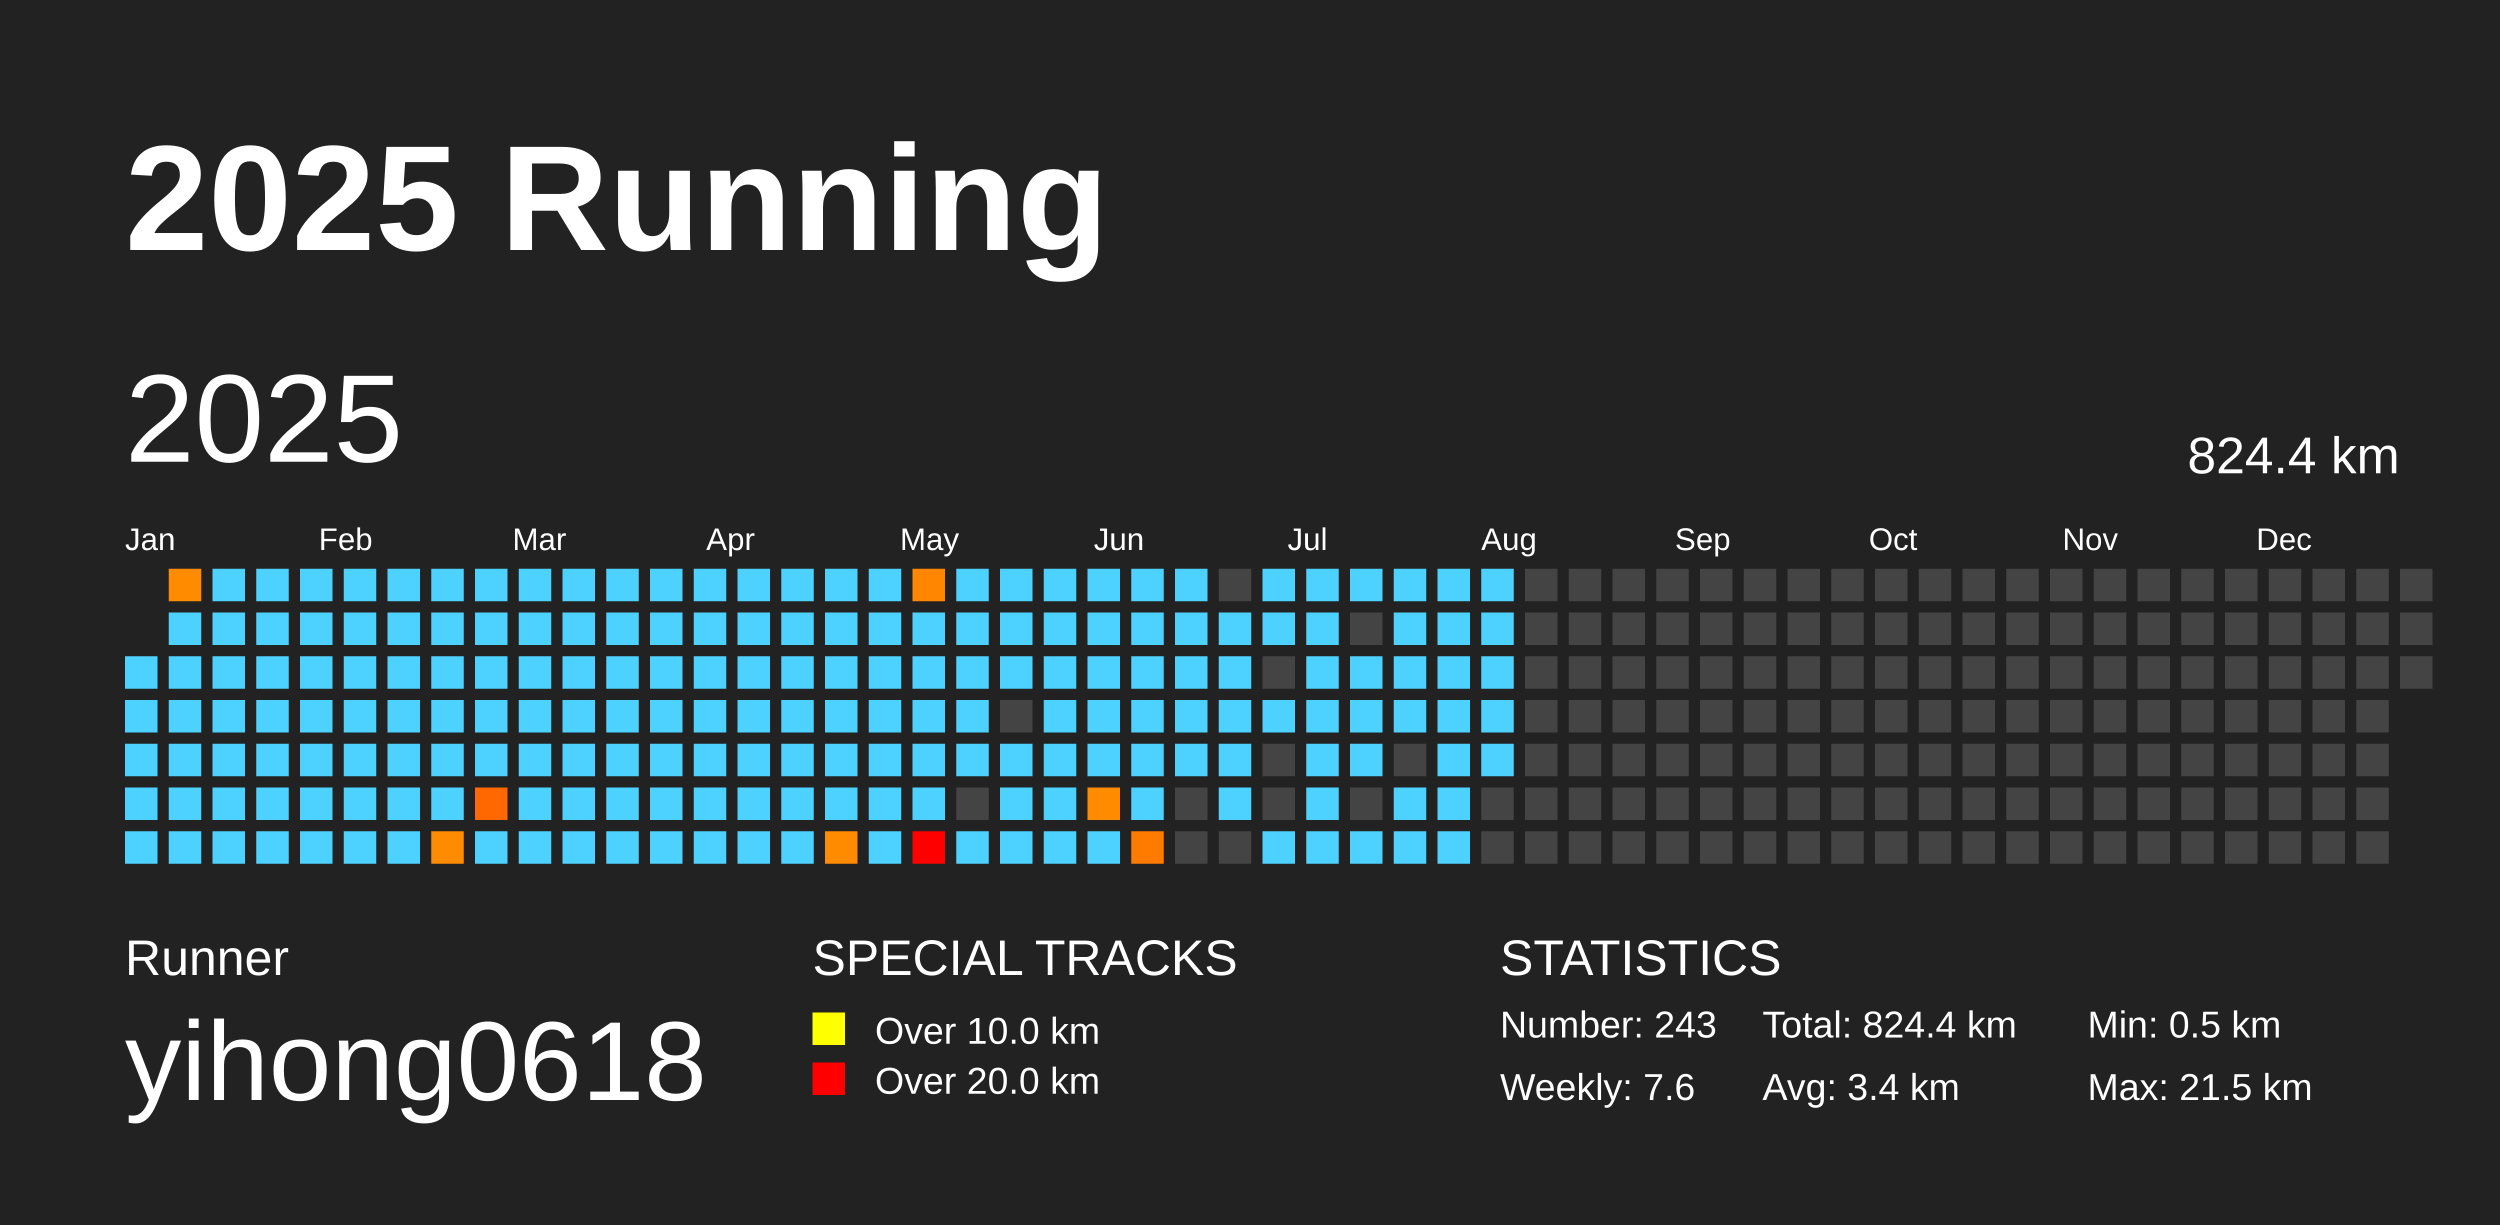
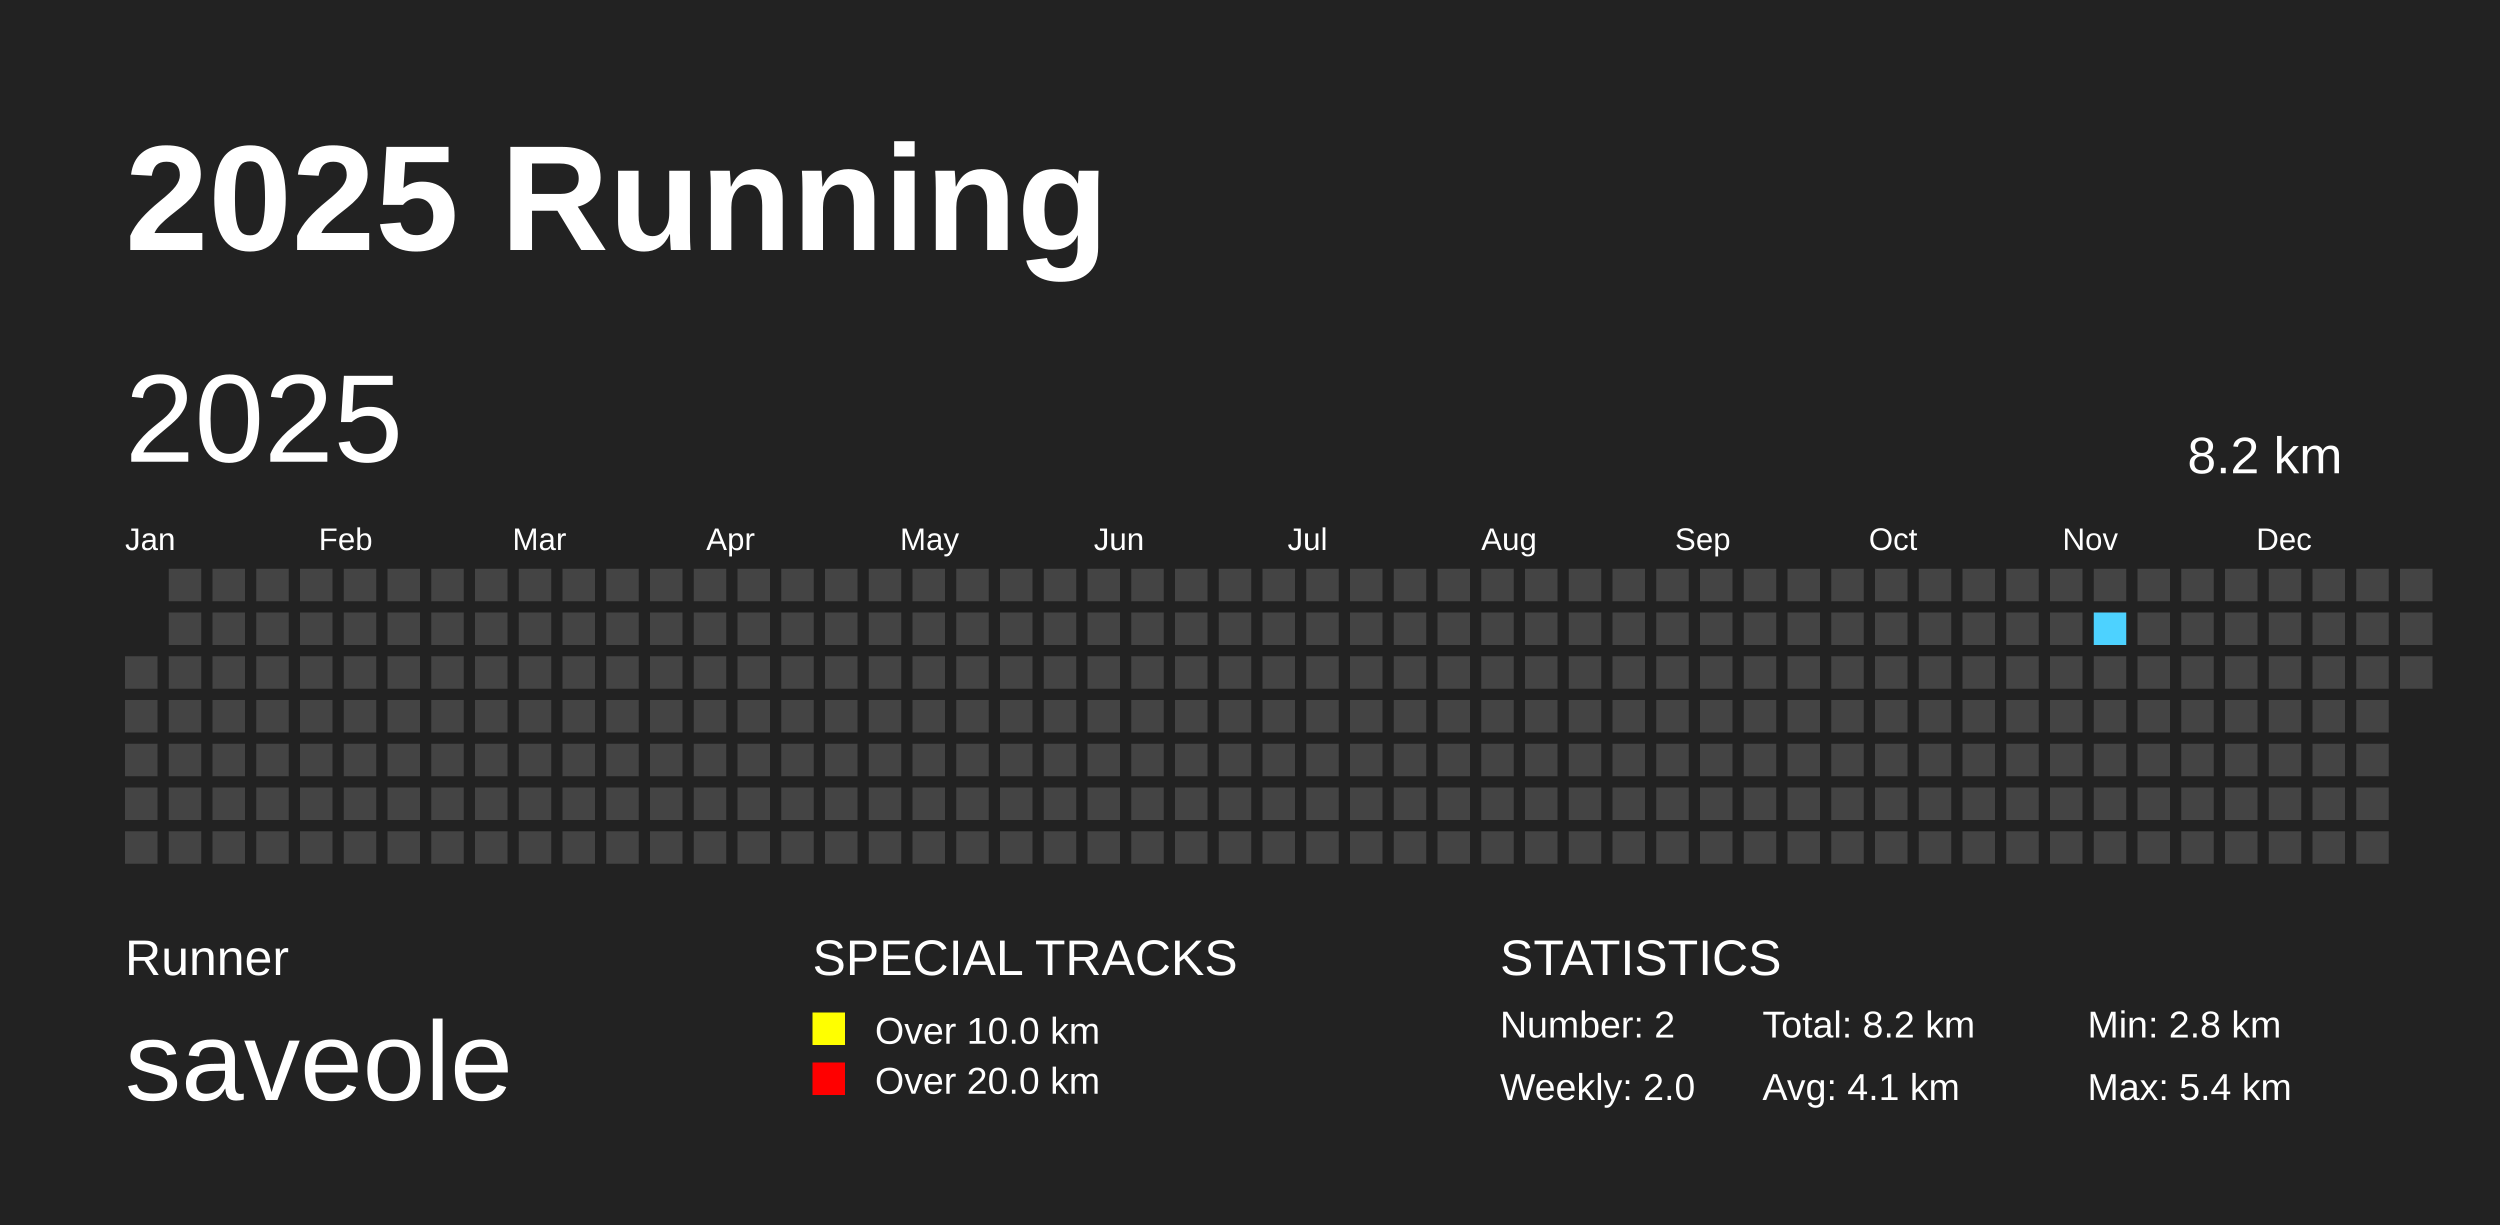
<svg xmlns="http://www.w3.org/2000/svg" baseProfile="full" height="98mm" version="1.1" viewBox="0,0,200,98" width="200mm">
  <defs />
  <rect fill="#222222" height="98" width="200" x="0" y="0" />
  <text fill="#FFFFFF" style="font-size:12px; font-family:Arial; font-weight:bold;" x="10" y="20">2025 Running</text>
  <text fill="#FFFFFF" style="font-size:4px; font-family:Arial" x="10" y="78">Runner</text>
-   <text fill="#FFFFFF" style="font-size:9px; font-family:Arial" x="10" y="88">yihong0618</text>
+   <text fill="#FFFFFF" style="font-size:9px; font-family:Arial" x="10" y="88">saveole</text>
  <text fill="#FFFFFF" style="font-size:4px; font-family:Arial" x="65" y="78">SPECIAL TRACKS</text>
  <rect fill="yellow" height="2.6" width="2.6" x="65" y="81" />
  <text fill="#FFFFFF" style="font-size:3px; font-family:Arial" x="70" y="83.5">Over 10.0 km</text>
  <rect fill="red" height="2.6" width="2.6" x="65" y="85" />
  <text fill="#FFFFFF" style="font-size:3px; font-family:Arial" x="70" y="87.5">Over 20.0 km</text>
  <text fill="#FFFFFF" style="font-size:4px; font-family:Arial" x="120" y="78">STATISTICS</text>
-   <text fill="#FFFFFF" style="font-size:3px; font-family:Arial" x="120" y="83">Number: 243</text>
-   <text fill="#FFFFFF" style="font-size:3px; font-family:Arial" x="120" y="88">Weekly: 7.6</text>
-   <text fill="#FFFFFF" style="font-size:3px; font-family:Arial" x="141" y="83">Total: 824.4 km</text>
-   <text fill="#FFFFFF" style="font-size:3px; font-family:Arial" x="141" y="88">Avg: 3.4 km</text>
-   <text fill="#FFFFFF" style="font-size:3px; font-family:Arial" x="167" y="83">Min: 0.5 km</text>
-   <text fill="#FFFFFF" style="font-size:3px; font-family:Arial" x="167" y="88">Max: 21.5 km</text>
+   <text fill="#FFFFFF" style="font-size:3px; font-family:Arial" x="120" y="83">Number: 2</text>
+   <text fill="#FFFFFF" style="font-size:3px; font-family:Arial" x="120" y="88">Weekly: 2.0</text>
+   <text fill="#FFFFFF" style="font-size:3px; font-family:Arial" x="141" y="83">Total: 8.2 km</text>
+   <text fill="#FFFFFF" style="font-size:3px; font-family:Arial" x="141" y="88">Avg: 4.1 km</text>
+   <text fill="#FFFFFF" style="font-size:3px; font-family:Arial" x="167" y="83">Min: 2.8 km</text>
+   <text fill="#FFFFFF" style="font-size:3px; font-family:Arial" x="167" y="88">Max: 5.4 km</text>
  <text dominant-baseline="hanging" fill="#FFFFFF" style="font-size:10.0px; font-family:Arial;" x="10" y="30">2025</text>
-   <text dominant-baseline="hanging" fill="#FFFFFF" style="font-size:4.125px; font-family:Arial;" x="175" y="35">824.4 km</text>
+   <text dominant-baseline="hanging" fill="#FFFFFF" style="font-size:4.125px; font-family:Arial;" x="175" y="35">8.2 km</text>
  <text fill="#FFFFFF" style="font-size:2.5px; font-family:Arial" x="10.0" y="44">Jan</text>
  <text fill="#FFFFFF" style="font-size:2.5px; font-family:Arial" x="25.5" y="44">Feb</text>
  <text fill="#FFFFFF" style="font-size:2.5px; font-family:Arial" x="41.0" y="44">Mar</text>
  <text fill="#FFFFFF" style="font-size:2.5px; font-family:Arial" x="56.5" y="44">Apr</text>
  <text fill="#FFFFFF" style="font-size:2.5px; font-family:Arial" x="72.0" y="44">May</text>
  <text fill="#FFFFFF" style="font-size:2.5px; font-family:Arial" x="87.5" y="44">Jun</text>
  <text fill="#FFFFFF" style="font-size:2.5px; font-family:Arial" x="103.0" y="44">Jul</text>
  <text fill="#FFFFFF" style="font-size:2.5px; font-family:Arial" x="118.5" y="44">Aug</text>
  <text fill="#FFFFFF" style="font-size:2.5px; font-family:Arial" x="134.0" y="44">Sep</text>
  <text fill="#FFFFFF" style="font-size:2.5px; font-family:Arial" x="149.5" y="44">Oct</text>
  <text fill="#FFFFFF" style="font-size:2.5px; font-family:Arial" x="165.0" y="44">Nov</text>
  <text fill="#FFFFFF" style="font-size:2.5px; font-family:Arial" x="180.5" y="44">Dec</text>
-   <rect fill="#4dd2ff" height="2.6" width="2.6" x="10.0" y="52.5" />
-   <rect fill="#4dd2ff" height="2.6" width="2.6" x="10.0" y="56.0" />
-   <rect fill="#4dd2ff" height="2.6" width="2.6" x="10.0" y="59.5" />
-   <rect fill="#4dd2ff" height="2.6" width="2.6" x="10.0" y="63.0" />
-   <rect fill="#4dd2ff" height="2.6" width="2.6" x="10.0" y="66.5" />
-   <rect fill="#ff8c00" height="2.6" width="2.6" x="13.5" y="45.5" />
-   <rect fill="#4dd2ff" height="2.6" width="2.6" x="13.5" y="49.0" />
-   <rect fill="#4dd2ff" height="2.6" width="2.6" x="13.5" y="52.5" />
-   <rect fill="#4dd2ff" height="2.6" width="2.6" x="13.5" y="56.0" />
-   <rect fill="#4dd2ff" height="2.6" width="2.6" x="13.5" y="59.5" />
-   <rect fill="#4dd2ff" height="2.6" width="2.6" x="13.5" y="63.0" />
-   <rect fill="#4dd2ff" height="2.6" width="2.6" x="13.5" y="66.5" />
-   <rect fill="#4dd2ff" height="2.6" width="2.6" x="17.0" y="45.5" />
-   <rect fill="#4dd2ff" height="2.6" width="2.6" x="17.0" y="49.0" />
-   <rect fill="#4dd2ff" height="2.6" width="2.6" x="17.0" y="52.5" />
-   <rect fill="#4dd2ff" height="2.6" width="2.6" x="17.0" y="56.0" />
-   <rect fill="#4dd2ff" height="2.6" width="2.6" x="17.0" y="59.5" />
-   <rect fill="#4dd2ff" height="2.6" width="2.6" x="17.0" y="63.0" />
-   <rect fill="#4dd2ff" height="2.6" width="2.6" x="17.0" y="66.5" />
-   <rect fill="#4dd2ff" height="2.6" width="2.6" x="20.5" y="45.5" />
-   <rect fill="#4dd2ff" height="2.6" width="2.6" x="20.5" y="49.0" />
-   <rect fill="#4dd2ff" height="2.6" width="2.6" x="20.5" y="52.5" />
-   <rect fill="#4dd2ff" height="2.6" width="2.6" x="20.5" y="56.0" />
-   <rect fill="#4dd2ff" height="2.6" width="2.6" x="20.5" y="59.5" />
-   <rect fill="#4dd2ff" height="2.6" width="2.6" x="20.5" y="63.0" />
-   <rect fill="#4dd2ff" height="2.6" width="2.6" x="20.5" y="66.5" />
-   <rect fill="#4dd2ff" height="2.6" width="2.6" x="24.0" y="45.5" />
-   <rect fill="#4dd2ff" height="2.6" width="2.6" x="24.0" y="49.0" />
-   <rect fill="#4dd2ff" height="2.6" width="2.6" x="24.0" y="52.5" />
-   <rect fill="#4dd2ff" height="2.6" width="2.6" x="24.0" y="56.0" />
-   <rect fill="#4dd2ff" height="2.6" width="2.6" x="24.0" y="59.5" />
-   <rect fill="#4dd2ff" height="2.6" width="2.6" x="24.0" y="63.0" />
-   <rect fill="#4dd2ff" height="2.6" width="2.6" x="24.0" y="66.5" />
-   <rect fill="#4dd2ff" height="2.6" width="2.6" x="27.5" y="45.5" />
-   <rect fill="#4dd2ff" height="2.6" width="2.6" x="27.5" y="49.0" />
-   <rect fill="#4dd2ff" height="2.6" width="2.6" x="27.5" y="52.5" />
-   <rect fill="#4dd2ff" height="2.6" width="2.6" x="27.5" y="56.0" />
-   <rect fill="#4dd2ff" height="2.6" width="2.6" x="27.5" y="59.5" />
-   <rect fill="#4dd2ff" height="2.6" width="2.6" x="27.5" y="63.0" />
-   <rect fill="#4dd2ff" height="2.6" width="2.6" x="27.5" y="66.5" />
-   <rect fill="#4dd2ff" height="2.6" width="2.6" x="31.0" y="45.5" />
-   <rect fill="#4dd2ff" height="2.6" width="2.6" x="31.0" y="49.0" />
-   <rect fill="#4dd2ff" height="2.6" width="2.6" x="31.0" y="52.5" />
-   <rect fill="#4dd2ff" height="2.6" width="2.6" x="31.0" y="56.0" />
-   <rect fill="#4dd2ff" height="2.6" width="2.6" x="31.0" y="59.5" />
-   <rect fill="#4dd2ff" height="2.6" width="2.6" x="31.0" y="63.0" />
-   <rect fill="#4dd2ff" height="2.6" width="2.6" x="31.0" y="66.5" />
-   <rect fill="#4dd2ff" height="2.6" width="2.6" x="34.5" y="45.5" />
-   <rect fill="#4dd2ff" height="2.6" width="2.6" x="34.5" y="49.0" />
-   <rect fill="#4dd2ff" height="2.6" width="2.6" x="34.5" y="52.5" />
-   <rect fill="#4dd2ff" height="2.6" width="2.6" x="34.5" y="56.0" />
-   <rect fill="#4dd2ff" height="2.6" width="2.6" x="34.5" y="59.5" />
-   <rect fill="#4dd2ff" height="2.6" width="2.6" x="34.5" y="63.0" />
-   <rect fill="#ff8c00" height="2.6" width="2.6" x="34.5" y="66.5" />
-   <rect fill="#4dd2ff" height="2.6" width="2.6" x="38.0" y="45.5" />
-   <rect fill="#4dd2ff" height="2.6" width="2.6" x="38.0" y="49.0" />
-   <rect fill="#4dd2ff" height="2.6" width="2.6" x="38.0" y="52.5" />
-   <rect fill="#4dd2ff" height="2.6" width="2.6" x="38.0" y="56.0" />
-   <rect fill="#4dd2ff" height="2.6" width="2.6" x="38.0" y="59.5" />
-   <rect fill="#ff6700" height="2.6" width="2.6" x="38.0" y="63.0" />
-   <rect fill="#4dd2ff" height="2.6" width="2.6" x="38.0" y="66.5" />
-   <rect fill="#4dd2ff" height="2.6" width="2.6" x="41.5" y="45.5" />
-   <rect fill="#4dd2ff" height="2.6" width="2.6" x="41.5" y="49.0" />
-   <rect fill="#4dd2ff" height="2.6" width="2.6" x="41.5" y="52.5" />
-   <rect fill="#4dd2ff" height="2.6" width="2.6" x="41.5" y="56.0" />
-   <rect fill="#4dd2ff" height="2.6" width="2.6" x="41.5" y="59.5" />
-   <rect fill="#4dd2ff" height="2.6" width="2.6" x="41.5" y="63.0" />
-   <rect fill="#4dd2ff" height="2.6" width="2.6" x="41.5" y="66.5" />
-   <rect fill="#4dd2ff" height="2.6" width="2.6" x="45.0" y="45.5" />
-   <rect fill="#4dd2ff" height="2.6" width="2.6" x="45.0" y="49.0" />
-   <rect fill="#4dd2ff" height="2.6" width="2.6" x="45.0" y="52.5" />
-   <rect fill="#4dd2ff" height="2.6" width="2.6" x="45.0" y="56.0" />
-   <rect fill="#4dd2ff" height="2.6" width="2.6" x="45.0" y="59.5" />
-   <rect fill="#4dd2ff" height="2.6" width="2.6" x="45.0" y="63.0" />
-   <rect fill="#4dd2ff" height="2.6" width="2.6" x="45.0" y="66.5" />
-   <rect fill="#4dd2ff" height="2.6" width="2.6" x="48.5" y="45.5" />
-   <rect fill="#4dd2ff" height="2.6" width="2.6" x="48.5" y="49.0" />
-   <rect fill="#4dd2ff" height="2.6" width="2.6" x="48.5" y="52.5" />
-   <rect fill="#4dd2ff" height="2.6" width="2.6" x="48.5" y="56.0" />
-   <rect fill="#4dd2ff" height="2.6" width="2.6" x="48.5" y="59.5" />
-   <rect fill="#4dd2ff" height="2.6" width="2.6" x="48.5" y="63.0" />
-   <rect fill="#4dd2ff" height="2.6" width="2.6" x="48.5" y="66.5" />
-   <rect fill="#4dd2ff" height="2.6" width="2.6" x="52.0" y="45.5" />
-   <rect fill="#4dd2ff" height="2.6" width="2.6" x="52.0" y="49.0" />
-   <rect fill="#4dd2ff" height="2.6" width="2.6" x="52.0" y="52.5" />
-   <rect fill="#4dd2ff" height="2.6" width="2.6" x="52.0" y="56.0" />
-   <rect fill="#4dd2ff" height="2.6" width="2.6" x="52.0" y="59.5" />
-   <rect fill="#4dd2ff" height="2.6" width="2.6" x="52.0" y="63.0" />
-   <rect fill="#4dd2ff" height="2.6" width="2.6" x="52.0" y="66.5" />
-   <rect fill="#4dd2ff" height="2.6" width="2.6" x="55.5" y="45.5" />
-   <rect fill="#4dd2ff" height="2.6" width="2.6" x="55.5" y="49.0" />
-   <rect fill="#4dd2ff" height="2.6" width="2.6" x="55.5" y="52.5" />
-   <rect fill="#4dd2ff" height="2.6" width="2.6" x="55.5" y="56.0" />
-   <rect fill="#4dd2ff" height="2.6" width="2.6" x="55.5" y="59.5" />
-   <rect fill="#4dd2ff" height="2.6" width="2.6" x="55.5" y="63.0" />
-   <rect fill="#4dd2ff" height="2.6" width="2.6" x="55.5" y="66.5" />
-   <rect fill="#4dd2ff" height="2.6" width="2.6" x="59.0" y="45.5" />
-   <rect fill="#4dd2ff" height="2.6" width="2.6" x="59.0" y="49.0" />
-   <rect fill="#4dd2ff" height="2.6" width="2.6" x="59.0" y="52.5" />
-   <rect fill="#4dd2ff" height="2.6" width="2.6" x="59.0" y="56.0" />
-   <rect fill="#4dd2ff" height="2.6" width="2.6" x="59.0" y="59.5" />
-   <rect fill="#4dd2ff" height="2.6" width="2.6" x="59.0" y="63.0" />
-   <rect fill="#4dd2ff" height="2.6" width="2.6" x="59.0" y="66.5" />
-   <rect fill="#4dd2ff" height="2.6" width="2.6" x="62.5" y="45.5" />
-   <rect fill="#4dd2ff" height="2.6" width="2.6" x="62.5" y="49.0" />
-   <rect fill="#4dd2ff" height="2.6" width="2.6" x="62.5" y="52.5" />
-   <rect fill="#4dd2ff" height="2.6" width="2.6" x="62.5" y="56.0" />
-   <rect fill="#4dd2ff" height="2.6" width="2.6" x="62.5" y="59.5" />
-   <rect fill="#4dd2ff" height="2.6" width="2.6" x="62.5" y="63.0" />
-   <rect fill="#4dd2ff" height="2.6" width="2.6" x="62.5" y="66.5" />
-   <rect fill="#4dd2ff" height="2.6" width="2.6" x="66.0" y="45.5" />
-   <rect fill="#4dd2ff" height="2.6" width="2.6" x="66.0" y="49.0" />
-   <rect fill="#4dd2ff" height="2.6" width="2.6" x="66.0" y="52.5" />
-   <rect fill="#4dd2ff" height="2.6" width="2.6" x="66.0" y="56.0" />
-   <rect fill="#4dd2ff" height="2.6" width="2.6" x="66.0" y="59.5" />
-   <rect fill="#4dd2ff" height="2.6" width="2.6" x="66.0" y="63.0" />
-   <rect fill="#ff8c00" height="2.6" width="2.6" x="66.0" y="66.5" />
-   <rect fill="#4dd2ff" height="2.6" width="2.6" x="69.5" y="45.5" />
-   <rect fill="#4dd2ff" height="2.6" width="2.6" x="69.5" y="49.0" />
-   <rect fill="#4dd2ff" height="2.6" width="2.6" x="69.5" y="52.5" />
-   <rect fill="#4dd2ff" height="2.6" width="2.6" x="69.5" y="56.0" />
-   <rect fill="#4dd2ff" height="2.6" width="2.6" x="69.5" y="59.5" />
-   <rect fill="#4dd2ff" height="2.6" width="2.6" x="69.5" y="63.0" />
-   <rect fill="#4dd2ff" height="2.6" width="2.6" x="69.5" y="66.5" />
-   <rect fill="#ff8600" height="2.6" width="2.6" x="73.0" y="45.5" />
-   <rect fill="#4dd2ff" height="2.6" width="2.6" x="73.0" y="49.0" />
-   <rect fill="#4dd2ff" height="2.6" width="2.6" x="73.0" y="52.5" />
-   <rect fill="#4dd2ff" height="2.6" width="2.6" x="73.0" y="56.0" />
-   <rect fill="#4dd2ff" height="2.6" width="2.6" x="73.0" y="59.5" />
-   <rect fill="#4dd2ff" height="2.6" width="2.6" x="73.0" y="63.0" />
-   <rect fill="red" height="2.6" width="2.6" x="73.0" y="66.5" />
-   <rect fill="#4dd2ff" height="2.6" width="2.6" x="76.5" y="45.5" />
-   <rect fill="#4dd2ff" height="2.6" width="2.6" x="76.5" y="49.0" />
-   <rect fill="#4dd2ff" height="2.6" width="2.6" x="76.5" y="52.5" />
-   <rect fill="#4dd2ff" height="2.6" width="2.6" x="76.5" y="56.0" />
-   <rect fill="#4dd2ff" height="2.6" width="2.6" x="76.5" y="59.5" />
+   <rect fill="#444444" height="2.6" width="2.6" x="10.0" y="52.5" />
+   <rect fill="#444444" height="2.6" width="2.6" x="10.0" y="56.0" />
+   <rect fill="#444444" height="2.6" width="2.6" x="10.0" y="59.5" />
+   <rect fill="#444444" height="2.6" width="2.6" x="10.0" y="63.0" />
+   <rect fill="#444444" height="2.6" width="2.6" x="10.0" y="66.5" />
+   <rect fill="#444444" height="2.6" width="2.6" x="13.5" y="45.5" />
+   <rect fill="#444444" height="2.6" width="2.6" x="13.5" y="49.0" />
+   <rect fill="#444444" height="2.6" width="2.6" x="13.5" y="52.5" />
+   <rect fill="#444444" height="2.6" width="2.6" x="13.5" y="56.0" />
+   <rect fill="#444444" height="2.6" width="2.6" x="13.5" y="59.5" />
+   <rect fill="#444444" height="2.6" width="2.6" x="13.5" y="63.0" />
+   <rect fill="#444444" height="2.6" width="2.6" x="13.5" y="66.5" />
+   <rect fill="#444444" height="2.6" width="2.6" x="17.0" y="45.5" />
+   <rect fill="#444444" height="2.6" width="2.6" x="17.0" y="49.0" />
+   <rect fill="#444444" height="2.6" width="2.6" x="17.0" y="52.5" />
+   <rect fill="#444444" height="2.6" width="2.6" x="17.0" y="56.0" />
+   <rect fill="#444444" height="2.6" width="2.6" x="17.0" y="59.5" />
+   <rect fill="#444444" height="2.6" width="2.6" x="17.0" y="63.0" />
+   <rect fill="#444444" height="2.6" width="2.6" x="17.0" y="66.5" />
+   <rect fill="#444444" height="2.6" width="2.6" x="20.5" y="45.5" />
+   <rect fill="#444444" height="2.6" width="2.6" x="20.5" y="49.0" />
+   <rect fill="#444444" height="2.6" width="2.6" x="20.5" y="52.5" />
+   <rect fill="#444444" height="2.6" width="2.6" x="20.5" y="56.0" />
+   <rect fill="#444444" height="2.6" width="2.6" x="20.5" y="59.5" />
+   <rect fill="#444444" height="2.6" width="2.6" x="20.5" y="63.0" />
+   <rect fill="#444444" height="2.6" width="2.6" x="20.5" y="66.5" />
+   <rect fill="#444444" height="2.6" width="2.6" x="24.0" y="45.5" />
+   <rect fill="#444444" height="2.6" width="2.6" x="24.0" y="49.0" />
+   <rect fill="#444444" height="2.6" width="2.6" x="24.0" y="52.5" />
+   <rect fill="#444444" height="2.6" width="2.6" x="24.0" y="56.0" />
+   <rect fill="#444444" height="2.6" width="2.6" x="24.0" y="59.5" />
+   <rect fill="#444444" height="2.6" width="2.6" x="24.0" y="63.0" />
+   <rect fill="#444444" height="2.6" width="2.6" x="24.0" y="66.5" />
+   <rect fill="#444444" height="2.6" width="2.6" x="27.5" y="45.5" />
+   <rect fill="#444444" height="2.6" width="2.6" x="27.5" y="49.0" />
+   <rect fill="#444444" height="2.6" width="2.6" x="27.5" y="52.5" />
+   <rect fill="#444444" height="2.6" width="2.6" x="27.5" y="56.0" />
+   <rect fill="#444444" height="2.6" width="2.6" x="27.5" y="59.5" />
+   <rect fill="#444444" height="2.6" width="2.6" x="27.5" y="63.0" />
+   <rect fill="#444444" height="2.6" width="2.6" x="27.5" y="66.5" />
+   <rect fill="#444444" height="2.6" width="2.6" x="31.0" y="45.5" />
+   <rect fill="#444444" height="2.6" width="2.6" x="31.0" y="49.0" />
+   <rect fill="#444444" height="2.6" width="2.6" x="31.0" y="52.5" />
+   <rect fill="#444444" height="2.6" width="2.6" x="31.0" y="56.0" />
+   <rect fill="#444444" height="2.6" width="2.6" x="31.0" y="59.5" />
+   <rect fill="#444444" height="2.6" width="2.6" x="31.0" y="63.0" />
+   <rect fill="#444444" height="2.6" width="2.6" x="31.0" y="66.5" />
+   <rect fill="#444444" height="2.6" width="2.6" x="34.5" y="45.5" />
+   <rect fill="#444444" height="2.6" width="2.6" x="34.5" y="49.0" />
+   <rect fill="#444444" height="2.6" width="2.6" x="34.5" y="52.5" />
+   <rect fill="#444444" height="2.6" width="2.6" x="34.5" y="56.0" />
+   <rect fill="#444444" height="2.6" width="2.6" x="34.5" y="59.5" />
+   <rect fill="#444444" height="2.6" width="2.6" x="34.5" y="63.0" />
+   <rect fill="#444444" height="2.6" width="2.6" x="34.5" y="66.5" />
+   <rect fill="#444444" height="2.6" width="2.6" x="38.0" y="45.5" />
+   <rect fill="#444444" height="2.6" width="2.6" x="38.0" y="49.0" />
+   <rect fill="#444444" height="2.6" width="2.6" x="38.0" y="52.5" />
+   <rect fill="#444444" height="2.6" width="2.6" x="38.0" y="56.0" />
+   <rect fill="#444444" height="2.6" width="2.6" x="38.0" y="59.5" />
+   <rect fill="#444444" height="2.6" width="2.6" x="38.0" y="63.0" />
+   <rect fill="#444444" height="2.6" width="2.6" x="38.0" y="66.5" />
+   <rect fill="#444444" height="2.6" width="2.6" x="41.5" y="45.5" />
+   <rect fill="#444444" height="2.6" width="2.6" x="41.5" y="49.0" />
+   <rect fill="#444444" height="2.6" width="2.6" x="41.5" y="52.5" />
+   <rect fill="#444444" height="2.6" width="2.6" x="41.5" y="56.0" />
+   <rect fill="#444444" height="2.6" width="2.6" x="41.5" y="59.5" />
+   <rect fill="#444444" height="2.6" width="2.6" x="41.5" y="63.0" />
+   <rect fill="#444444" height="2.6" width="2.6" x="41.5" y="66.5" />
+   <rect fill="#444444" height="2.6" width="2.6" x="45.0" y="45.5" />
+   <rect fill="#444444" height="2.6" width="2.6" x="45.0" y="49.0" />
+   <rect fill="#444444" height="2.6" width="2.6" x="45.0" y="52.5" />
+   <rect fill="#444444" height="2.6" width="2.6" x="45.0" y="56.0" />
+   <rect fill="#444444" height="2.6" width="2.6" x="45.0" y="59.5" />
+   <rect fill="#444444" height="2.6" width="2.6" x="45.0" y="63.0" />
+   <rect fill="#444444" height="2.6" width="2.6" x="45.0" y="66.5" />
+   <rect fill="#444444" height="2.6" width="2.6" x="48.5" y="45.5" />
+   <rect fill="#444444" height="2.6" width="2.6" x="48.5" y="49.0" />
+   <rect fill="#444444" height="2.6" width="2.6" x="48.5" y="52.5" />
+   <rect fill="#444444" height="2.6" width="2.6" x="48.5" y="56.0" />
+   <rect fill="#444444" height="2.6" width="2.6" x="48.5" y="59.5" />
+   <rect fill="#444444" height="2.6" width="2.6" x="48.5" y="63.0" />
+   <rect fill="#444444" height="2.6" width="2.6" x="48.5" y="66.5" />
+   <rect fill="#444444" height="2.6" width="2.6" x="52.0" y="45.5" />
+   <rect fill="#444444" height="2.6" width="2.6" x="52.0" y="49.0" />
+   <rect fill="#444444" height="2.6" width="2.6" x="52.0" y="52.5" />
+   <rect fill="#444444" height="2.6" width="2.6" x="52.0" y="56.0" />
+   <rect fill="#444444" height="2.6" width="2.6" x="52.0" y="59.5" />
+   <rect fill="#444444" height="2.6" width="2.6" x="52.0" y="63.0" />
+   <rect fill="#444444" height="2.6" width="2.6" x="52.0" y="66.5" />
+   <rect fill="#444444" height="2.6" width="2.6" x="55.5" y="45.5" />
+   <rect fill="#444444" height="2.6" width="2.6" x="55.5" y="49.0" />
+   <rect fill="#444444" height="2.6" width="2.6" x="55.5" y="52.5" />
+   <rect fill="#444444" height="2.6" width="2.6" x="55.5" y="56.0" />
+   <rect fill="#444444" height="2.6" width="2.6" x="55.5" y="59.5" />
+   <rect fill="#444444" height="2.6" width="2.6" x="55.5" y="63.0" />
+   <rect fill="#444444" height="2.6" width="2.6" x="55.5" y="66.5" />
+   <rect fill="#444444" height="2.6" width="2.6" x="59.0" y="45.5" />
+   <rect fill="#444444" height="2.6" width="2.6" x="59.0" y="49.0" />
+   <rect fill="#444444" height="2.6" width="2.6" x="59.0" y="52.5" />
+   <rect fill="#444444" height="2.6" width="2.6" x="59.0" y="56.0" />
+   <rect fill="#444444" height="2.6" width="2.6" x="59.0" y="59.5" />
+   <rect fill="#444444" height="2.6" width="2.6" x="59.0" y="63.0" />
+   <rect fill="#444444" height="2.6" width="2.6" x="59.0" y="66.5" />
+   <rect fill="#444444" height="2.6" width="2.6" x="62.5" y="45.5" />
+   <rect fill="#444444" height="2.6" width="2.6" x="62.5" y="49.0" />
+   <rect fill="#444444" height="2.6" width="2.6" x="62.5" y="52.5" />
+   <rect fill="#444444" height="2.6" width="2.6" x="62.5" y="56.0" />
+   <rect fill="#444444" height="2.6" width="2.6" x="62.5" y="59.5" />
+   <rect fill="#444444" height="2.6" width="2.6" x="62.5" y="63.0" />
+   <rect fill="#444444" height="2.6" width="2.6" x="62.5" y="66.5" />
+   <rect fill="#444444" height="2.6" width="2.6" x="66.0" y="45.5" />
+   <rect fill="#444444" height="2.6" width="2.6" x="66.0" y="49.0" />
+   <rect fill="#444444" height="2.6" width="2.6" x="66.0" y="52.5" />
+   <rect fill="#444444" height="2.6" width="2.6" x="66.0" y="56.0" />
+   <rect fill="#444444" height="2.6" width="2.6" x="66.0" y="59.5" />
+   <rect fill="#444444" height="2.6" width="2.6" x="66.0" y="63.0" />
+   <rect fill="#444444" height="2.6" width="2.6" x="66.0" y="66.5" />
+   <rect fill="#444444" height="2.6" width="2.6" x="69.5" y="45.5" />
+   <rect fill="#444444" height="2.6" width="2.6" x="69.5" y="49.0" />
+   <rect fill="#444444" height="2.6" width="2.6" x="69.5" y="52.5" />
+   <rect fill="#444444" height="2.6" width="2.6" x="69.5" y="56.0" />
+   <rect fill="#444444" height="2.6" width="2.6" x="69.5" y="59.5" />
+   <rect fill="#444444" height="2.6" width="2.6" x="69.5" y="63.0" />
+   <rect fill="#444444" height="2.6" width="2.6" x="69.5" y="66.5" />
+   <rect fill="#444444" height="2.6" width="2.6" x="73.0" y="45.5" />
+   <rect fill="#444444" height="2.6" width="2.6" x="73.0" y="49.0" />
+   <rect fill="#444444" height="2.6" width="2.6" x="73.0" y="52.5" />
+   <rect fill="#444444" height="2.6" width="2.6" x="73.0" y="56.0" />
+   <rect fill="#444444" height="2.6" width="2.6" x="73.0" y="59.5" />
+   <rect fill="#444444" height="2.6" width="2.6" x="73.0" y="63.0" />
+   <rect fill="#444444" height="2.6" width="2.6" x="73.0" y="66.5" />
+   <rect fill="#444444" height="2.6" width="2.6" x="76.5" y="45.5" />
+   <rect fill="#444444" height="2.6" width="2.6" x="76.5" y="49.0" />
+   <rect fill="#444444" height="2.6" width="2.6" x="76.5" y="52.5" />
+   <rect fill="#444444" height="2.6" width="2.6" x="76.5" y="56.0" />
+   <rect fill="#444444" height="2.6" width="2.6" x="76.5" y="59.5" />
  <rect fill="#444444" height="2.6" width="2.6" x="76.5" y="63.0" />
-   <rect fill="#4dd2ff" height="2.6" width="2.6" x="76.5" y="66.5" />
-   <rect fill="#4dd2ff" height="2.6" width="2.6" x="80.0" y="45.5" />
-   <rect fill="#4dd2ff" height="2.6" width="2.6" x="80.0" y="49.0" />
-   <rect fill="#4dd2ff" height="2.6" width="2.6" x="80.0" y="52.5" />
+   <rect fill="#444444" height="2.6" width="2.6" x="76.5" y="66.5" />
+   <rect fill="#444444" height="2.6" width="2.6" x="80.0" y="45.5" />
+   <rect fill="#444444" height="2.6" width="2.6" x="80.0" y="49.0" />
+   <rect fill="#444444" height="2.6" width="2.6" x="80.0" y="52.5" />
  <rect fill="#444444" height="2.6" width="2.6" x="80.0" y="56.0" />
-   <rect fill="#4dd2ff" height="2.6" width="2.6" x="80.0" y="59.5" />
-   <rect fill="#4dd2ff" height="2.6" width="2.6" x="80.0" y="63.0" />
-   <rect fill="#4dd2ff" height="2.6" width="2.6" x="80.0" y="66.5" />
-   <rect fill="#4dd2ff" height="2.6" width="2.6" x="83.5" y="45.5" />
-   <rect fill="#4dd2ff" height="2.6" width="2.6" x="83.5" y="49.0" />
-   <rect fill="#4dd2ff" height="2.6" width="2.6" x="83.5" y="52.5" />
-   <rect fill="#4dd2ff" height="2.6" width="2.6" x="83.5" y="56.0" />
-   <rect fill="#4dd2ff" height="2.6" width="2.6" x="83.5" y="59.5" />
-   <rect fill="#4dd2ff" height="2.6" width="2.6" x="83.5" y="63.0" />
-   <rect fill="#4dd2ff" height="2.6" width="2.6" x="83.5" y="66.5" />
-   <rect fill="#4dd2ff" height="2.6" width="2.6" x="87.0" y="45.5" />
-   <rect fill="#4dd2ff" height="2.6" width="2.6" x="87.0" y="49.0" />
-   <rect fill="#4dd2ff" height="2.6" width="2.6" x="87.0" y="52.5" />
-   <rect fill="#4dd2ff" height="2.6" width="2.6" x="87.0" y="56.0" />
-   <rect fill="#4dd2ff" height="2.6" width="2.6" x="87.0" y="59.5" />
-   <rect fill="#ff8c00" height="2.6" width="2.6" x="87.0" y="63.0" />
-   <rect fill="#4dd2ff" height="2.6" width="2.6" x="87.0" y="66.5" />
-   <rect fill="#4dd2ff" height="2.6" width="2.6" x="90.5" y="45.5" />
-   <rect fill="#4dd2ff" height="2.6" width="2.6" x="90.5" y="49.0" />
-   <rect fill="#4dd2ff" height="2.6" width="2.6" x="90.5" y="52.5" />
-   <rect fill="#4dd2ff" height="2.6" width="2.6" x="90.5" y="56.0" />
-   <rect fill="#4dd2ff" height="2.6" width="2.6" x="90.5" y="59.5" />
-   <rect fill="#4dd2ff" height="2.6" width="2.6" x="90.5" y="63.0" />
-   <rect fill="#ff7b00" height="2.6" width="2.6" x="90.5" y="66.5" />
-   <rect fill="#4dd2ff" height="2.6" width="2.6" x="94.0" y="45.5" />
-   <rect fill="#4dd2ff" height="2.6" width="2.6" x="94.0" y="49.0" />
-   <rect fill="#4dd2ff" height="2.6" width="2.6" x="94.0" y="52.5" />
-   <rect fill="#4dd2ff" height="2.6" width="2.6" x="94.0" y="56.0" />
-   <rect fill="#4dd2ff" height="2.6" width="2.6" x="94.0" y="59.5" />
+   <rect fill="#444444" height="2.6" width="2.6" x="80.0" y="59.5" />
+   <rect fill="#444444" height="2.6" width="2.6" x="80.0" y="63.0" />
+   <rect fill="#444444" height="2.6" width="2.6" x="80.0" y="66.5" />
+   <rect fill="#444444" height="2.6" width="2.6" x="83.5" y="45.5" />
+   <rect fill="#444444" height="2.6" width="2.6" x="83.5" y="49.0" />
+   <rect fill="#444444" height="2.6" width="2.6" x="83.5" y="52.5" />
+   <rect fill="#444444" height="2.6" width="2.6" x="83.5" y="56.0" />
+   <rect fill="#444444" height="2.6" width="2.6" x="83.5" y="59.5" />
+   <rect fill="#444444" height="2.6" width="2.6" x="83.5" y="63.0" />
+   <rect fill="#444444" height="2.6" width="2.6" x="83.5" y="66.5" />
+   <rect fill="#444444" height="2.6" width="2.6" x="87.0" y="45.5" />
+   <rect fill="#444444" height="2.6" width="2.6" x="87.0" y="49.0" />
+   <rect fill="#444444" height="2.6" width="2.6" x="87.0" y="52.5" />
+   <rect fill="#444444" height="2.6" width="2.6" x="87.0" y="56.0" />
+   <rect fill="#444444" height="2.6" width="2.6" x="87.0" y="59.5" />
+   <rect fill="#444444" height="2.6" width="2.6" x="87.0" y="63.0" />
+   <rect fill="#444444" height="2.6" width="2.6" x="87.0" y="66.5" />
+   <rect fill="#444444" height="2.6" width="2.6" x="90.5" y="45.5" />
+   <rect fill="#444444" height="2.6" width="2.6" x="90.5" y="49.0" />
+   <rect fill="#444444" height="2.6" width="2.6" x="90.5" y="52.5" />
+   <rect fill="#444444" height="2.6" width="2.6" x="90.5" y="56.0" />
+   <rect fill="#444444" height="2.6" width="2.6" x="90.5" y="59.5" />
+   <rect fill="#444444" height="2.6" width="2.6" x="90.5" y="63.0" />
+   <rect fill="#444444" height="2.6" width="2.6" x="90.5" y="66.5" />
+   <rect fill="#444444" height="2.6" width="2.6" x="94.0" y="45.5" />
+   <rect fill="#444444" height="2.6" width="2.6" x="94.0" y="49.0" />
+   <rect fill="#444444" height="2.6" width="2.6" x="94.0" y="52.5" />
+   <rect fill="#444444" height="2.6" width="2.6" x="94.0" y="56.0" />
+   <rect fill="#444444" height="2.6" width="2.6" x="94.0" y="59.5" />
  <rect fill="#444444" height="2.6" width="2.6" x="94.0" y="63.0" />
  <rect fill="#444444" height="2.6" width="2.6" x="94.0" y="66.5" />
  <rect fill="#444444" height="2.6" width="2.6" x="97.5" y="45.5" />
-   <rect fill="#4dd2ff" height="2.6" width="2.6" x="97.5" y="49.0" />
-   <rect fill="#4dd2ff" height="2.6" width="2.6" x="97.5" y="52.5" />
-   <rect fill="#4dd2ff" height="2.6" width="2.6" x="97.5" y="56.0" />
-   <rect fill="#4dd2ff" height="2.6" width="2.6" x="97.5" y="59.5" />
-   <rect fill="#4dd2ff" height="2.6" width="2.6" x="97.5" y="63.0" />
+   <rect fill="#444444" height="2.6" width="2.6" x="97.5" y="49.0" />
+   <rect fill="#444444" height="2.6" width="2.6" x="97.5" y="52.5" />
+   <rect fill="#444444" height="2.6" width="2.6" x="97.5" y="56.0" />
+   <rect fill="#444444" height="2.6" width="2.6" x="97.5" y="59.5" />
+   <rect fill="#444444" height="2.6" width="2.6" x="97.5" y="63.0" />
  <rect fill="#444444" height="2.6" width="2.6" x="97.5" y="66.5" />
-   <rect fill="#4dd2ff" height="2.6" width="2.6" x="101.0" y="45.5" />
-   <rect fill="#4dd2ff" height="2.6" width="2.6" x="101.0" y="49.0" />
+   <rect fill="#444444" height="2.6" width="2.6" x="101.0" y="45.5" />
+   <rect fill="#444444" height="2.6" width="2.6" x="101.0" y="49.0" />
  <rect fill="#444444" height="2.6" width="2.6" x="101.0" y="52.5" />
-   <rect fill="#4dd2ff" height="2.6" width="2.6" x="101.0" y="56.0" />
+   <rect fill="#444444" height="2.6" width="2.6" x="101.0" y="56.0" />
  <rect fill="#444444" height="2.6" width="2.6" x="101.0" y="59.5" />
  <rect fill="#444444" height="2.6" width="2.6" x="101.0" y="63.0" />
-   <rect fill="#4dd2ff" height="2.6" width="2.6" x="101.0" y="66.5" />
-   <rect fill="#4dd2ff" height="2.6" width="2.6" x="104.5" y="45.5" />
-   <rect fill="#4dd2ff" height="2.6" width="2.6" x="104.5" y="49.0" />
-   <rect fill="#4dd2ff" height="2.6" width="2.6" x="104.5" y="52.5" />
-   <rect fill="#4dd2ff" height="2.6" width="2.6" x="104.5" y="56.0" />
-   <rect fill="#4dd2ff" height="2.6" width="2.6" x="104.5" y="59.5" />
-   <rect fill="#4dd2ff" height="2.6" width="2.6" x="104.5" y="63.0" />
-   <rect fill="#4dd2ff" height="2.6" width="2.6" x="104.5" y="66.5" />
-   <rect fill="#4dd2ff" height="2.6" width="2.6" x="108.0" y="45.5" />
+   <rect fill="#444444" height="2.6" width="2.6" x="101.0" y="66.5" />
+   <rect fill="#444444" height="2.6" width="2.6" x="104.5" y="45.5" />
+   <rect fill="#444444" height="2.6" width="2.6" x="104.5" y="49.0" />
+   <rect fill="#444444" height="2.6" width="2.6" x="104.5" y="52.5" />
+   <rect fill="#444444" height="2.6" width="2.6" x="104.5" y="56.0" />
+   <rect fill="#444444" height="2.6" width="2.6" x="104.5" y="59.5" />
+   <rect fill="#444444" height="2.6" width="2.6" x="104.5" y="63.0" />
+   <rect fill="#444444" height="2.6" width="2.6" x="104.5" y="66.5" />
+   <rect fill="#444444" height="2.6" width="2.6" x="108.0" y="45.5" />
  <rect fill="#444444" height="2.6" width="2.6" x="108.0" y="49.0" />
-   <rect fill="#4dd2ff" height="2.6" width="2.6" x="108.0" y="52.5" />
-   <rect fill="#4dd2ff" height="2.6" width="2.6" x="108.0" y="56.0" />
-   <rect fill="#4dd2ff" height="2.6" width="2.6" x="108.0" y="59.5" />
+   <rect fill="#444444" height="2.6" width="2.6" x="108.0" y="52.5" />
+   <rect fill="#444444" height="2.6" width="2.6" x="108.0" y="56.0" />
+   <rect fill="#444444" height="2.6" width="2.6" x="108.0" y="59.5" />
  <rect fill="#444444" height="2.6" width="2.6" x="108.0" y="63.0" />
-   <rect fill="#4dd2ff" height="2.6" width="2.6" x="108.0" y="66.5" />
-   <rect fill="#4dd2ff" height="2.6" width="2.6" x="111.5" y="45.5" />
-   <rect fill="#4dd2ff" height="2.6" width="2.6" x="111.5" y="49.0" />
-   <rect fill="#4dd2ff" height="2.6" width="2.6" x="111.5" y="52.5" />
-   <rect fill="#4dd2ff" height="2.6" width="2.6" x="111.5" y="56.0" />
+   <rect fill="#444444" height="2.6" width="2.6" x="108.0" y="66.5" />
+   <rect fill="#444444" height="2.6" width="2.6" x="111.5" y="45.5" />
+   <rect fill="#444444" height="2.6" width="2.6" x="111.5" y="49.0" />
+   <rect fill="#444444" height="2.6" width="2.6" x="111.5" y="52.5" />
+   <rect fill="#444444" height="2.6" width="2.6" x="111.5" y="56.0" />
  <rect fill="#444444" height="2.6" width="2.6" x="111.5" y="59.5" />
-   <rect fill="#4dd2ff" height="2.6" width="2.6" x="111.5" y="63.0" />
-   <rect fill="#4dd2ff" height="2.6" width="2.6" x="111.5" y="66.5" />
-   <rect fill="#4dd2ff" height="2.6" width="2.6" x="115.0" y="45.5" />
-   <rect fill="#4dd2ff" height="2.6" width="2.6" x="115.0" y="49.0" />
-   <rect fill="#4dd2ff" height="2.6" width="2.6" x="115.0" y="52.5" />
-   <rect fill="#4dd2ff" height="2.6" width="2.6" x="115.0" y="56.0" />
-   <rect fill="#4dd2ff" height="2.6" width="2.6" x="115.0" y="59.5" />
-   <rect fill="#4dd2ff" height="2.6" width="2.6" x="115.0" y="63.0" />
-   <rect fill="#4dd2ff" height="2.6" width="2.6" x="115.0" y="66.5" />
-   <rect fill="#4dd2ff" height="2.6" width="2.6" x="118.5" y="45.5" />
-   <rect fill="#4dd2ff" height="2.6" width="2.6" x="118.5" y="49.0" />
-   <rect fill="#4dd2ff" height="2.6" width="2.6" x="118.5" y="52.5" />
-   <rect fill="#4dd2ff" height="2.6" width="2.6" x="118.5" y="56.0" />
-   <rect fill="#4dd2ff" height="2.6" width="2.6" x="118.5" y="59.5" />
+   <rect fill="#444444" height="2.6" width="2.6" x="111.5" y="63.0" />
+   <rect fill="#444444" height="2.6" width="2.6" x="111.5" y="66.5" />
+   <rect fill="#444444" height="2.6" width="2.6" x="115.0" y="45.5" />
+   <rect fill="#444444" height="2.6" width="2.6" x="115.0" y="49.0" />
+   <rect fill="#444444" height="2.6" width="2.6" x="115.0" y="52.5" />
+   <rect fill="#444444" height="2.6" width="2.6" x="115.0" y="56.0" />
+   <rect fill="#444444" height="2.6" width="2.6" x="115.0" y="59.5" />
+   <rect fill="#444444" height="2.6" width="2.6" x="115.0" y="63.0" />
+   <rect fill="#444444" height="2.6" width="2.6" x="115.0" y="66.5" />
+   <rect fill="#444444" height="2.6" width="2.6" x="118.5" y="45.5" />
+   <rect fill="#444444" height="2.6" width="2.6" x="118.5" y="49.0" />
+   <rect fill="#444444" height="2.6" width="2.6" x="118.5" y="52.5" />
+   <rect fill="#444444" height="2.6" width="2.6" x="118.5" y="56.0" />
+   <rect fill="#444444" height="2.6" width="2.6" x="118.5" y="59.5" />
  <rect fill="#444444" height="2.6" width="2.6" x="118.5" y="63.0" />
  <rect fill="#444444" height="2.6" width="2.6" x="118.5" y="66.5" />
  <rect fill="#444444" height="2.6" width="2.6" x="122.0" y="45.5" />
  <rect fill="#444444" height="2.6" width="2.6" x="122.0" y="49.0" />
  <rect fill="#444444" height="2.6" width="2.6" x="122.0" y="52.5" />
  <rect fill="#444444" height="2.6" width="2.6" x="122.0" y="56.0" />
  <rect fill="#444444" height="2.6" width="2.6" x="122.0" y="59.5" />
  <rect fill="#444444" height="2.6" width="2.6" x="122.0" y="63.0" />
  <rect fill="#444444" height="2.6" width="2.6" x="122.0" y="66.5" />
  <rect fill="#444444" height="2.6" width="2.6" x="125.5" y="45.5" />
  <rect fill="#444444" height="2.6" width="2.6" x="125.5" y="49.0" />
  <rect fill="#444444" height="2.6" width="2.6" x="125.5" y="52.5" />
  <rect fill="#444444" height="2.6" width="2.6" x="125.5" y="56.0" />
  <rect fill="#444444" height="2.6" width="2.6" x="125.5" y="59.5" />
  <rect fill="#444444" height="2.6" width="2.6" x="125.5" y="63.0" />
  <rect fill="#444444" height="2.6" width="2.6" x="125.5" y="66.5" />
  <rect fill="#444444" height="2.6" width="2.6" x="129.0" y="45.5" />
  <rect fill="#444444" height="2.6" width="2.6" x="129.0" y="49.0" />
  <rect fill="#444444" height="2.6" width="2.6" x="129.0" y="52.5" />
  <rect fill="#444444" height="2.6" width="2.6" x="129.0" y="56.0" />
  <rect fill="#444444" height="2.6" width="2.6" x="129.0" y="59.5" />
  <rect fill="#444444" height="2.6" width="2.6" x="129.0" y="63.0" />
  <rect fill="#444444" height="2.6" width="2.6" x="129.0" y="66.5" />
  <rect fill="#444444" height="2.6" width="2.6" x="132.5" y="45.5" />
  <rect fill="#444444" height="2.6" width="2.6" x="132.5" y="49.0" />
  <rect fill="#444444" height="2.6" width="2.6" x="132.5" y="52.5" />
  <rect fill="#444444" height="2.6" width="2.6" x="132.5" y="56.0" />
  <rect fill="#444444" height="2.6" width="2.6" x="132.5" y="59.5" />
  <rect fill="#444444" height="2.6" width="2.6" x="132.5" y="63.0" />
  <rect fill="#444444" height="2.6" width="2.6" x="132.5" y="66.5" />
  <rect fill="#444444" height="2.6" width="2.6" x="136.0" y="45.5" />
  <rect fill="#444444" height="2.6" width="2.6" x="136.0" y="49.0" />
  <rect fill="#444444" height="2.6" width="2.6" x="136.0" y="52.5" />
  <rect fill="#444444" height="2.6" width="2.6" x="136.0" y="56.0" />
  <rect fill="#444444" height="2.6" width="2.6" x="136.0" y="59.5" />
  <rect fill="#444444" height="2.6" width="2.6" x="136.0" y="63.0" />
  <rect fill="#444444" height="2.6" width="2.6" x="136.0" y="66.5" />
  <rect fill="#444444" height="2.6" width="2.6" x="139.5" y="45.5" />
  <rect fill="#444444" height="2.6" width="2.6" x="139.5" y="49.0" />
  <rect fill="#444444" height="2.6" width="2.6" x="139.5" y="52.5" />
  <rect fill="#444444" height="2.6" width="2.6" x="139.5" y="56.0" />
  <rect fill="#444444" height="2.6" width="2.6" x="139.5" y="59.5" />
  <rect fill="#444444" height="2.6" width="2.6" x="139.5" y="63.0" />
  <rect fill="#444444" height="2.6" width="2.6" x="139.5" y="66.5" />
  <rect fill="#444444" height="2.6" width="2.6" x="143.0" y="45.5" />
  <rect fill="#444444" height="2.6" width="2.6" x="143.0" y="49.0" />
  <rect fill="#444444" height="2.6" width="2.6" x="143.0" y="52.5" />
  <rect fill="#444444" height="2.6" width="2.6" x="143.0" y="56.0" />
  <rect fill="#444444" height="2.6" width="2.6" x="143.0" y="59.5" />
  <rect fill="#444444" height="2.6" width="2.6" x="143.0" y="63.0" />
  <rect fill="#444444" height="2.6" width="2.6" x="143.0" y="66.5" />
  <rect fill="#444444" height="2.6" width="2.6" x="146.5" y="45.5" />
  <rect fill="#444444" height="2.6" width="2.6" x="146.5" y="49.0" />
  <rect fill="#444444" height="2.6" width="2.6" x="146.5" y="52.5" />
  <rect fill="#444444" height="2.6" width="2.6" x="146.5" y="56.0" />
  <rect fill="#444444" height="2.6" width="2.6" x="146.5" y="59.5" />
  <rect fill="#444444" height="2.6" width="2.6" x="146.5" y="63.0" />
  <rect fill="#444444" height="2.6" width="2.6" x="146.5" y="66.5" />
  <rect fill="#444444" height="2.6" width="2.6" x="150.0" y="45.5" />
  <rect fill="#444444" height="2.6" width="2.6" x="150.0" y="49.0" />
  <rect fill="#444444" height="2.6" width="2.6" x="150.0" y="52.5" />
  <rect fill="#444444" height="2.6" width="2.6" x="150.0" y="56.0" />
  <rect fill="#444444" height="2.6" width="2.6" x="150.0" y="59.5" />
  <rect fill="#444444" height="2.6" width="2.6" x="150.0" y="63.0" />
  <rect fill="#444444" height="2.6" width="2.6" x="150.0" y="66.5" />
  <rect fill="#444444" height="2.6" width="2.6" x="153.5" y="45.5" />
  <rect fill="#444444" height="2.6" width="2.6" x="153.5" y="49.0" />
  <rect fill="#444444" height="2.6" width="2.6" x="153.5" y="52.5" />
  <rect fill="#444444" height="2.6" width="2.6" x="153.5" y="56.0" />
  <rect fill="#444444" height="2.6" width="2.6" x="153.5" y="59.5" />
  <rect fill="#444444" height="2.6" width="2.6" x="153.5" y="63.0" />
  <rect fill="#444444" height="2.6" width="2.6" x="153.5" y="66.5" />
  <rect fill="#444444" height="2.6" width="2.6" x="157.0" y="45.5" />
  <rect fill="#444444" height="2.6" width="2.6" x="157.0" y="49.0" />
  <rect fill="#444444" height="2.6" width="2.6" x="157.0" y="52.5" />
  <rect fill="#444444" height="2.6" width="2.6" x="157.0" y="56.0" />
  <rect fill="#444444" height="2.6" width="2.6" x="157.0" y="59.5" />
  <rect fill="#444444" height="2.6" width="2.6" x="157.0" y="63.0" />
  <rect fill="#444444" height="2.6" width="2.6" x="157.0" y="66.5" />
  <rect fill="#444444" height="2.6" width="2.6" x="160.5" y="45.5" />
  <rect fill="#444444" height="2.6" width="2.6" x="160.5" y="49.0" />
  <rect fill="#444444" height="2.6" width="2.6" x="160.5" y="52.5" />
  <rect fill="#444444" height="2.6" width="2.6" x="160.5" y="56.0" />
  <rect fill="#444444" height="2.6" width="2.6" x="160.5" y="59.5" />
  <rect fill="#444444" height="2.6" width="2.6" x="160.5" y="63.0" />
  <rect fill="#444444" height="2.6" width="2.6" x="160.5" y="66.5" />
  <rect fill="#444444" height="2.6" width="2.6" x="164.0" y="45.5" />
  <rect fill="#444444" height="2.6" width="2.6" x="164.0" y="49.0" />
  <rect fill="#444444" height="2.6" width="2.6" x="164.0" y="52.5" />
  <rect fill="#444444" height="2.6" width="2.6" x="164.0" y="56.0" />
  <rect fill="#444444" height="2.6" width="2.6" x="164.0" y="59.5" />
  <rect fill="#444444" height="2.6" width="2.6" x="164.0" y="63.0" />
  <rect fill="#444444" height="2.6" width="2.6" x="164.0" y="66.5" />
  <rect fill="#444444" height="2.6" width="2.6" x="167.5" y="45.5" />
-   <rect fill="#444444" height="2.6" width="2.6" x="167.5" y="49.0" />
+   <rect fill="#4DD2FF" height="2.6" width="2.6" x="167.5" y="49.0" />
  <rect fill="#444444" height="2.6" width="2.6" x="167.5" y="52.5" />
  <rect fill="#444444" height="2.6" width="2.6" x="167.5" y="56.0" />
  <rect fill="#444444" height="2.6" width="2.6" x="167.5" y="59.5" />
  <rect fill="#444444" height="2.6" width="2.6" x="167.5" y="63.0" />
  <rect fill="#444444" height="2.6" width="2.6" x="167.5" y="66.5" />
  <rect fill="#444444" height="2.6" width="2.6" x="171.0" y="45.5" />
  <rect fill="#444444" height="2.6" width="2.6" x="171.0" y="49.0" />
  <rect fill="#444444" height="2.6" width="2.6" x="171.0" y="52.5" />
  <rect fill="#444444" height="2.6" width="2.6" x="171.0" y="56.0" />
  <rect fill="#444444" height="2.6" width="2.6" x="171.0" y="59.5" />
  <rect fill="#444444" height="2.6" width="2.6" x="171.0" y="63.0" />
  <rect fill="#444444" height="2.6" width="2.6" x="171.0" y="66.5" />
  <rect fill="#444444" height="2.6" width="2.6" x="174.5" y="45.5" />
  <rect fill="#444444" height="2.6" width="2.6" x="174.5" y="49.0" />
  <rect fill="#444444" height="2.6" width="2.6" x="174.5" y="52.5" />
  <rect fill="#444444" height="2.6" width="2.6" x="174.5" y="56.0" />
  <rect fill="#444444" height="2.6" width="2.6" x="174.5" y="59.5" />
  <rect fill="#444444" height="2.6" width="2.6" x="174.5" y="63.0" />
  <rect fill="#444444" height="2.6" width="2.6" x="174.5" y="66.5" />
  <rect fill="#444444" height="2.6" width="2.6" x="178.0" y="45.5" />
  <rect fill="#444444" height="2.6" width="2.6" x="178.0" y="49.0" />
  <rect fill="#444444" height="2.6" width="2.6" x="178.0" y="52.5" />
  <rect fill="#444444" height="2.6" width="2.6" x="178.0" y="56.0" />
  <rect fill="#444444" height="2.6" width="2.6" x="178.0" y="59.5" />
  <rect fill="#444444" height="2.6" width="2.6" x="178.0" y="63.0" />
  <rect fill="#444444" height="2.6" width="2.6" x="178.0" y="66.5" />
  <rect fill="#444444" height="2.6" width="2.6" x="181.5" y="45.5" />
  <rect fill="#444444" height="2.6" width="2.6" x="181.5" y="49.0" />
  <rect fill="#444444" height="2.6" width="2.6" x="181.5" y="52.5" />
  <rect fill="#444444" height="2.6" width="2.6" x="181.5" y="56.0" />
  <rect fill="#444444" height="2.6" width="2.6" x="181.5" y="59.5" />
  <rect fill="#444444" height="2.6" width="2.6" x="181.5" y="63.0" />
  <rect fill="#444444" height="2.6" width="2.6" x="181.5" y="66.5" />
  <rect fill="#444444" height="2.6" width="2.6" x="185.0" y="45.5" />
  <rect fill="#444444" height="2.6" width="2.6" x="185.0" y="49.0" />
  <rect fill="#444444" height="2.6" width="2.6" x="185.0" y="52.5" />
  <rect fill="#444444" height="2.6" width="2.6" x="185.0" y="56.0" />
  <rect fill="#444444" height="2.6" width="2.6" x="185.0" y="59.5" />
  <rect fill="#444444" height="2.6" width="2.6" x="185.0" y="63.0" />
  <rect fill="#444444" height="2.6" width="2.6" x="185.0" y="66.5" />
  <rect fill="#444444" height="2.6" width="2.6" x="188.5" y="45.5" />
  <rect fill="#444444" height="2.6" width="2.6" x="188.5" y="49.0" />
  <rect fill="#444444" height="2.6" width="2.6" x="188.5" y="52.5" />
  <rect fill="#444444" height="2.6" width="2.6" x="188.5" y="56.0" />
  <rect fill="#444444" height="2.6" width="2.6" x="188.5" y="59.5" />
  <rect fill="#444444" height="2.6" width="2.6" x="188.5" y="63.0" />
  <rect fill="#444444" height="2.6" width="2.6" x="188.5" y="66.5" />
  <rect fill="#444444" height="2.6" width="2.6" x="192.0" y="45.5" />
  <rect fill="#444444" height="2.6" width="2.6" x="192.0" y="49.0" />
  <rect fill="#444444" height="2.6" width="2.6" x="192.0" y="52.5" />
</svg>
